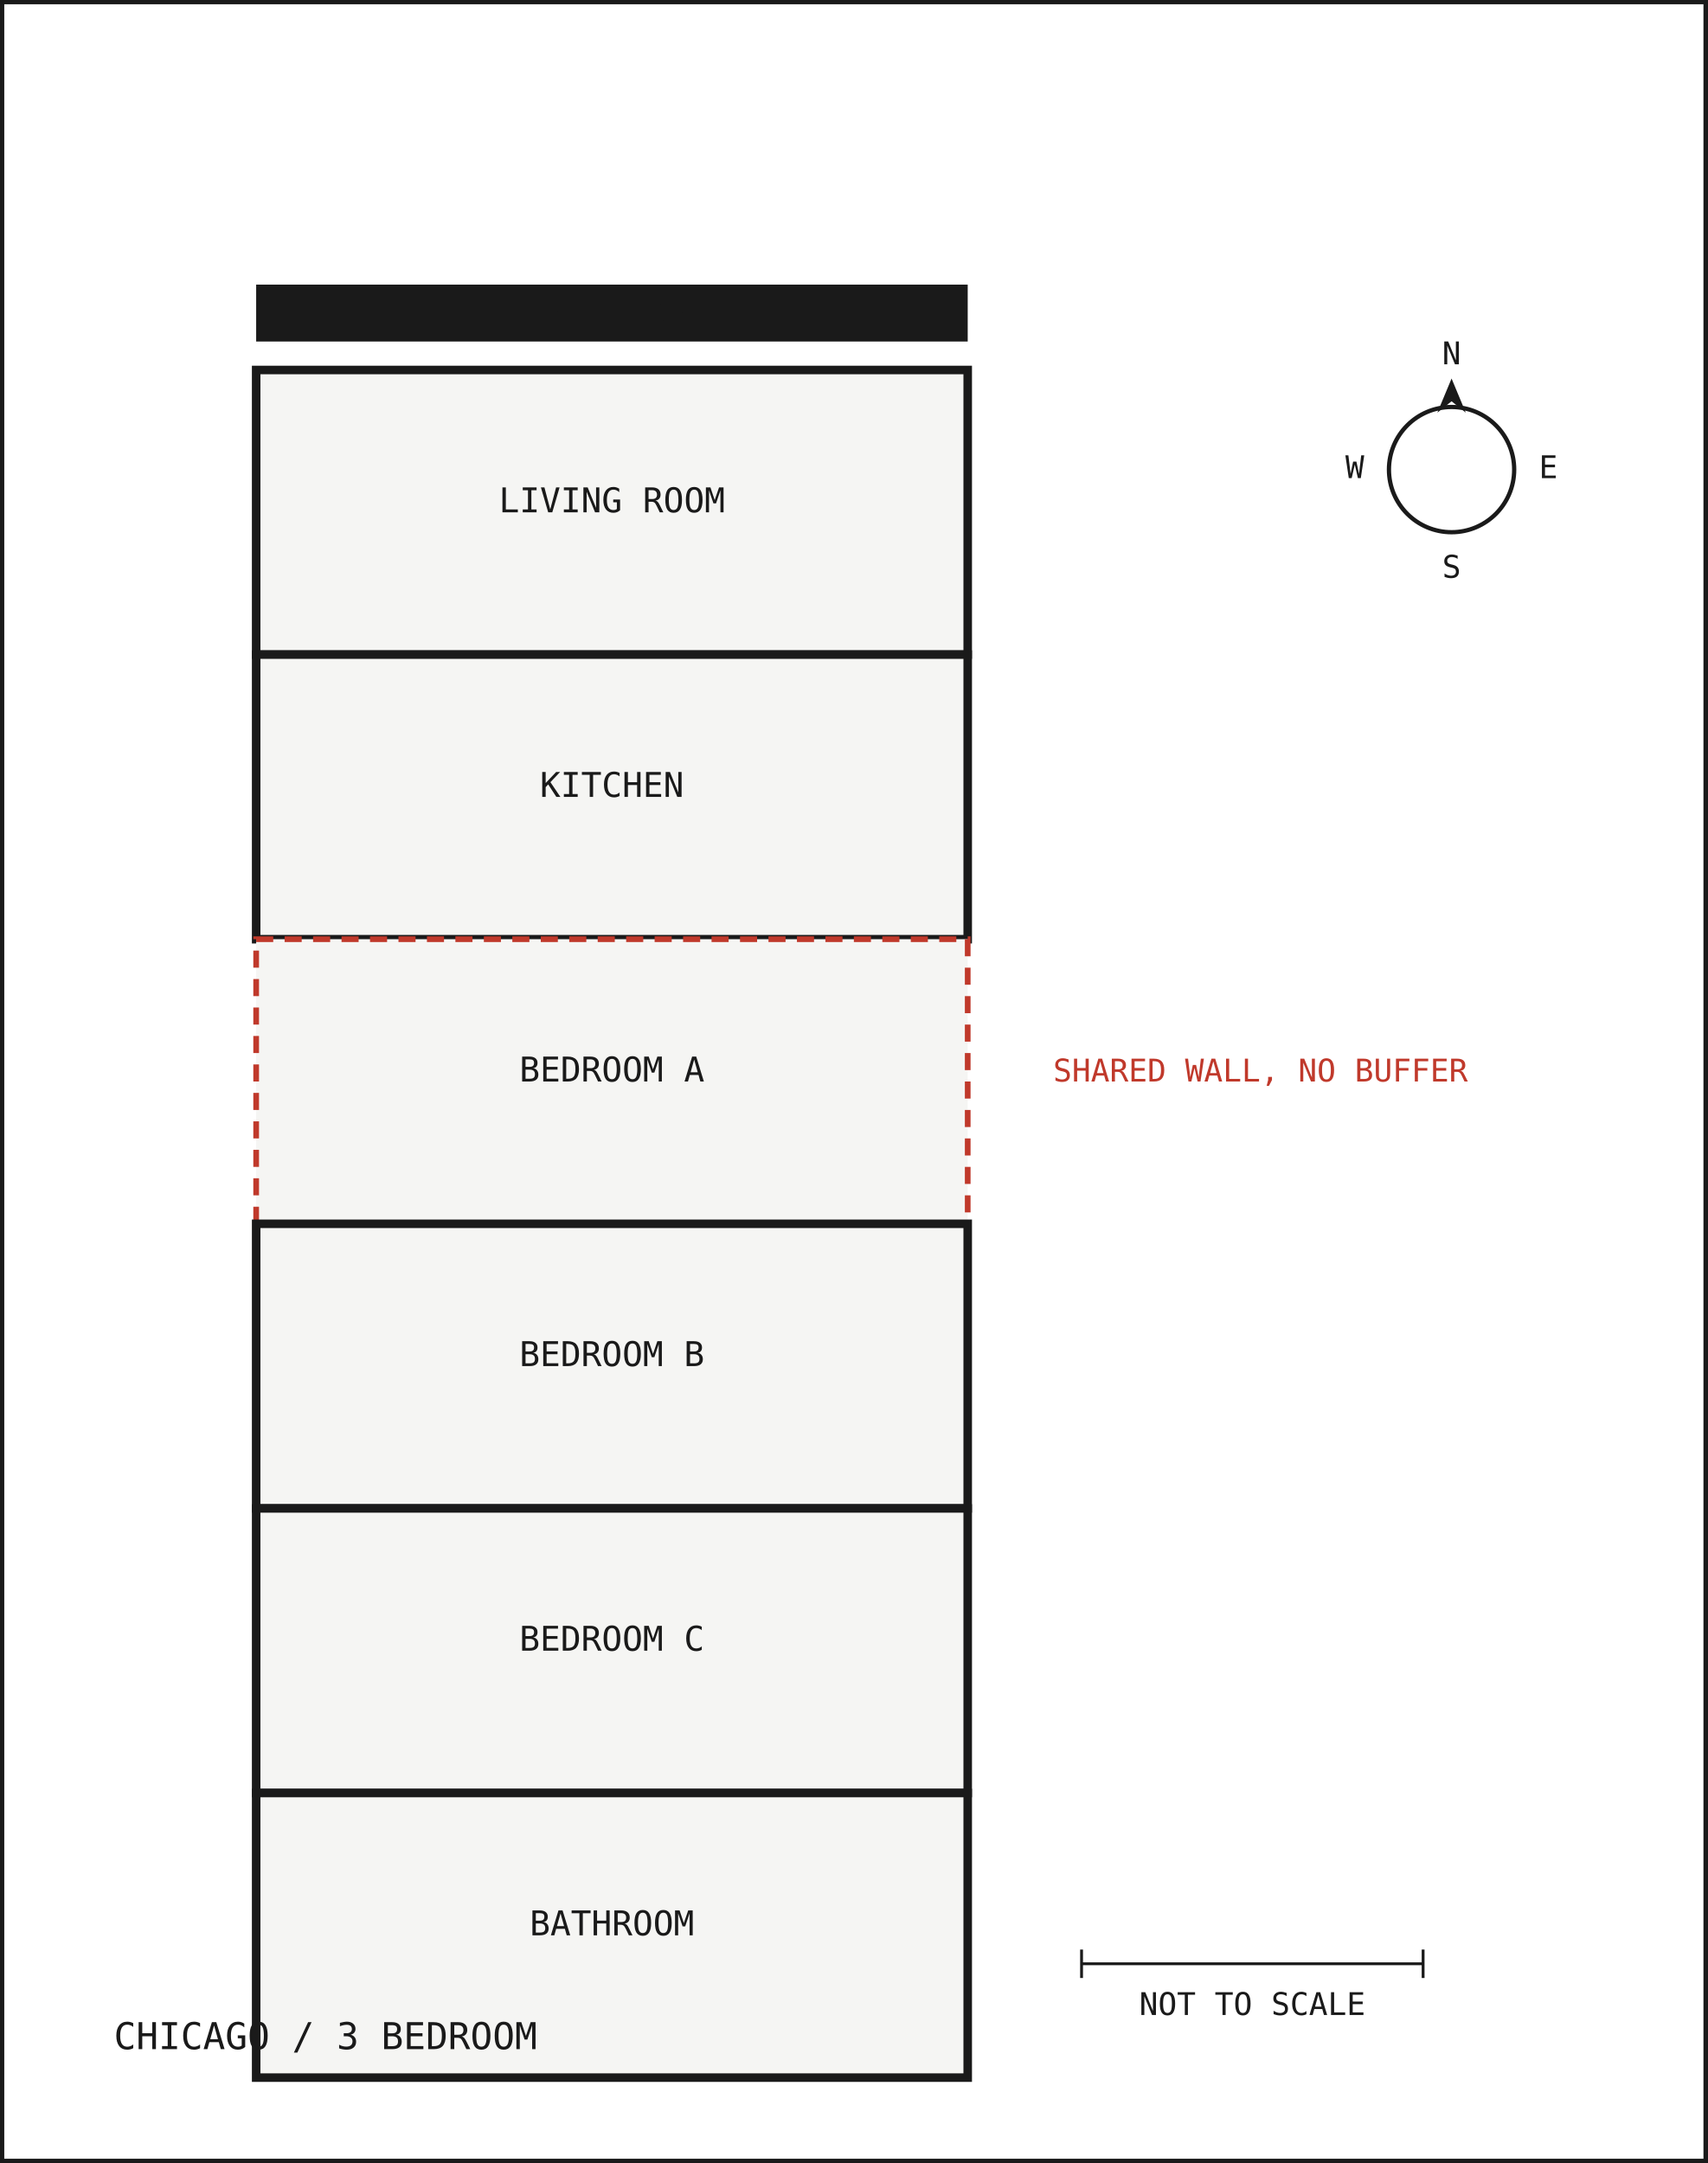
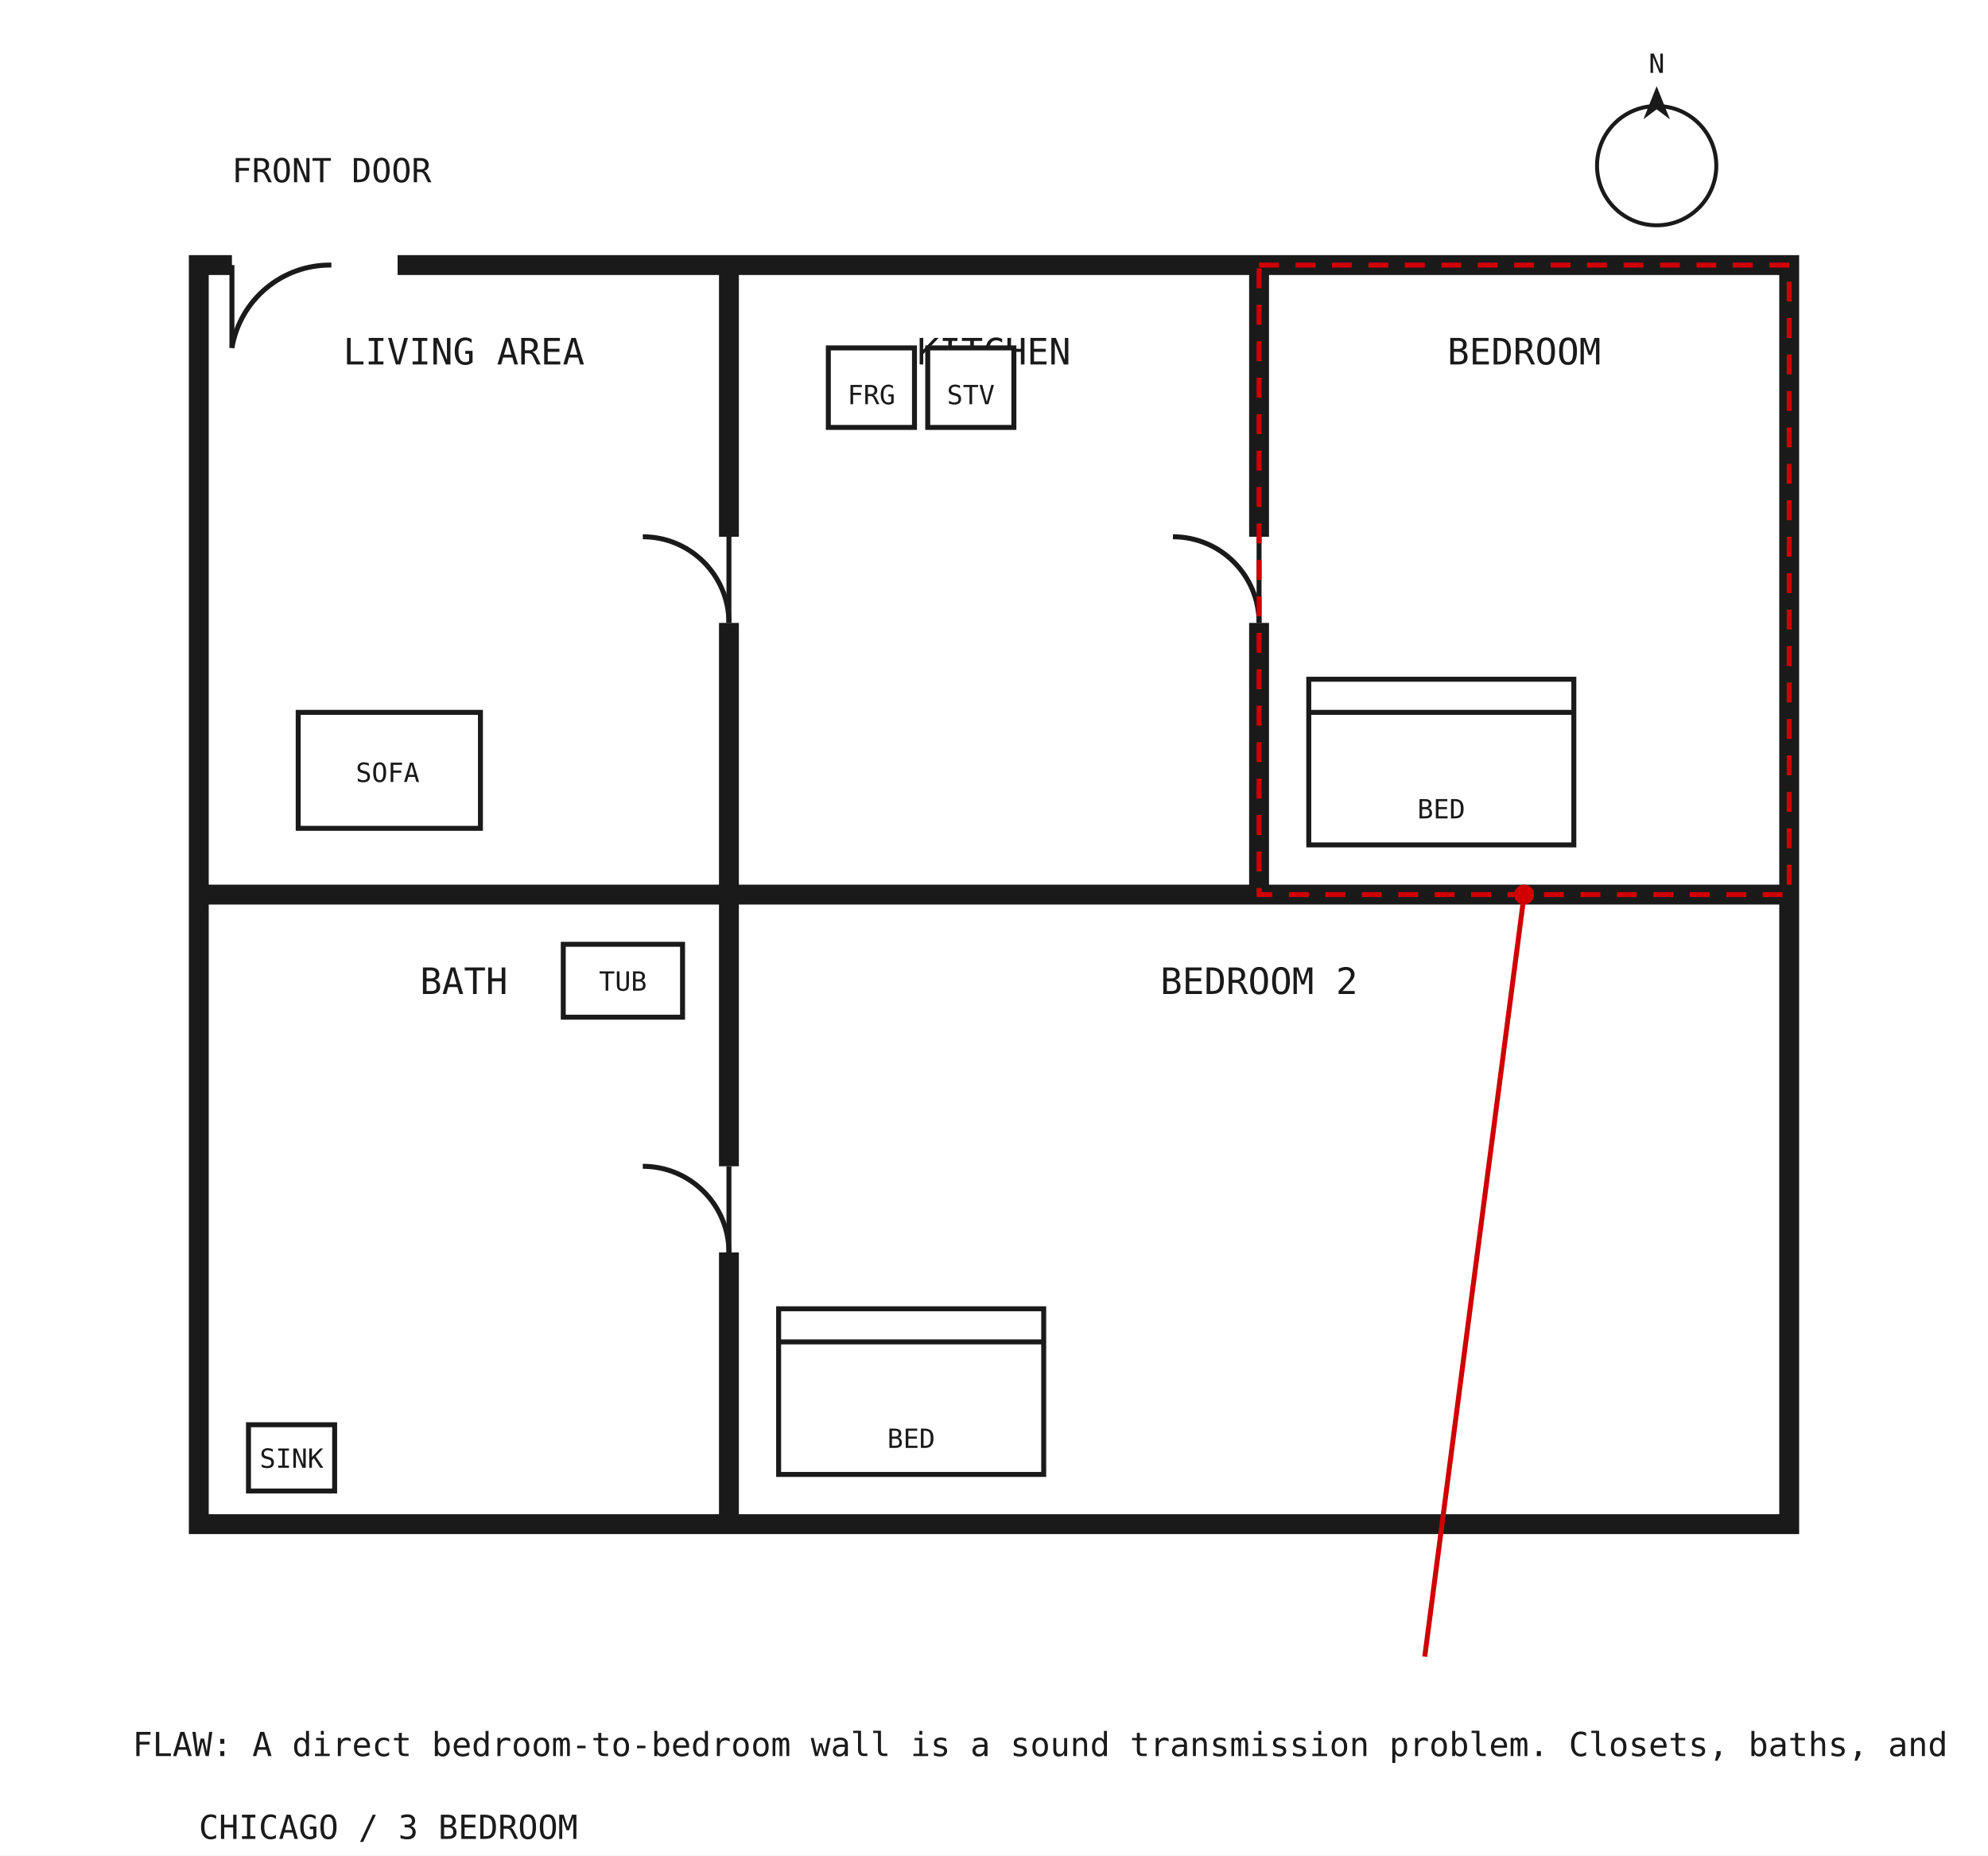
- <svg xmlns="http://www.w3.org/2000/svg" viewBox="0 0 600 760">
+ <svg xmlns="http://www.w3.org/2000/svg" width="600" height="560" viewBox="0 0 600 560">
+   <rect x="0" y="0" width="600" height="560" fill="#FFFFFF" />
  <style>
-     .tiny { font-family: monospace; font-size: 11px; fill: #1A1A1A; }
-     .roomlabel { font-family: monospace; font-size: 12px; fill: #1A1A1A; }
-     .small { font-family: monospace; font-size: 13px; fill: #1A1A1A; }
-     .callout { font-family: monospace; font-size: 11px; fill: #C0392B; }
-     .thin { stroke: #1A1A1A; stroke-width: 1; }
-   </style>
-   <rect x="0" y="0" width="600" height="760" fill="#FFFFFF" stroke="#1A1A1A" stroke-width="3" />
-   <rect x="90" y="100" width="250" height="20" fill="#1A1A1A" />
-   <text x="215" y="115" class="tiny" fill="#FFFFFF" text-anchor="middle">FRONT DOOR</text>
-   <rect x="90" y="130" width="250" height="100" fill="#F5F5F3" stroke="#1A1A1A" stroke-width="3" />
-   <text x="215" y="180" class="roomlabel" text-anchor="middle">LIVING ROOM</text>
-   <rect x="90" y="230" width="250" height="100" fill="#F5F5F3" stroke="#1A1A1A" stroke-width="3" />
-   <text x="215" y="280" class="roomlabel" text-anchor="middle">KITCHEN</text>
-   <rect x="90" y="330" width="250" height="100" fill="#F5F5F3" stroke="#C0392B" stroke-width="2" stroke-dasharray="6,4" />
-   <text x="215" y="380" class="roomlabel" text-anchor="middle">BEDROOM A</text>
-   <text x="370" y="380" class="callout">SHARED WALL, NO BUFFER</text>
-   <rect x="90" y="430" width="250" height="100" fill="#F5F5F3" stroke="#1A1A1A" stroke-width="3" />
-   <text x="215" y="480" class="roomlabel" text-anchor="middle">BEDROOM B</text>
-   <rect x="90" y="530" width="250" height="100" fill="#F5F5F3" stroke="#1A1A1A" stroke-width="3" />
-   <text x="215" y="580" class="roomlabel" text-anchor="middle">BEDROOM C</text>
-   <rect x="90" y="630" width="250" height="100" fill="#F5F5F3" stroke="#1A1A1A" stroke-width="3" />
-   <text x="215" y="680" class="roomlabel" text-anchor="middle">BATHROOM</text>
-   <g transform="translate(510,165)">
-     <path d="M0 -32 L5 -20 L0 -24 L-5 -20 Z" fill="#1A1A1A" />
-     <text x="0" y="-37" class="tiny" text-anchor="middle">N</text>
-     <text x="34" y="3" class="tiny" text-anchor="middle">E</text>
-     <text x="0" y="38" class="tiny" text-anchor="middle">S</text>
-     <text x="-34" y="3" class="tiny" text-anchor="middle">W</text>
-     <circle r="22" fill="none" stroke="#1A1A1A" stroke-width="1.5" />
+ .wall{stroke:#1A1A1A;stroke-width:6;fill:none;}
+ .thin{stroke:#1A1A1A;stroke-width:1.5;fill:none;}
+ .door{stroke:#1A1A1A;stroke-width:1.5;fill:none;}
+ .label{font-family:monospace;font-size:11px;fill:#1A1A1A;text-anchor:middle;}
+ .small{font-family:monospace;font-size:10px;fill:#1A1A1A;}
+ .tiny{font-family:monospace;font-size:8px;fill:#1A1A1A;text-anchor:middle;}
+ .flaw{fill:none;stroke:#D00000;stroke-width:1.5;stroke-dasharray:6,5;}
+ </style>
+   <rect x="60" y="80" width="480" height="380" fill="none" class="wall" />
+   <line x1="220" y1="80" x2="220" y2="270" class="wall" />
+   <line x1="220" y1="270" x2="220" y2="460" class="wall" />
+   <line x1="380" y1="80" x2="380" y2="270" class="wall" />
+   <line x1="60" y1="270" x2="540" y2="270" class="wall" />
+   <text x="70" y="55" class="small">FRONT DOOR</text>
+   <line x1="70" y1="80" x2="120" y2="80" stroke="#FFFFFF" stroke-width="10" />
+   <line x1="70" y1="80" x2="70" y2="105" class="thin" />
+   <path d="M70 105 A30 30 0 0 1 100 80" class="door" />
+   <line x1="220" y1="162" x2="220" y2="188" stroke="#FFFFFF" stroke-width="10" />
+   <line x1="220" y1="162" x2="220" y2="188" class="thin" />
+   <path d="M220 188 A26 26 0 0 0 194 162" class="door" />
+   <line x1="380" y1="162" x2="380" y2="188" stroke="#FFFFFF" stroke-width="10" />
+   <line x1="380" y1="162" x2="380" y2="188" class="thin" />
+   <path d="M380 188 A26 26 0 0 0 354 162" class="door" />
+   <line x1="220" y1="352" x2="220" y2="378" stroke="#FFFFFF" stroke-width="10" />
+   <line x1="220" y1="352" x2="220" y2="378" class="thin" />
+   <path d="M220 378 A26 26 0 0 0 194 352" class="door" />
+   <text x="140" y="110" class="label">LIVING AREA</text>
+   <rect x="90" y="215" width="55" height="35" fill="#FFFFFF" stroke="#1A1A1A" stroke-width="1.5" />
+   <text x="117" y="236" class="tiny">SOFA</text>
+   <text x="300" y="110" class="label">KITCHEN</text>
+   <rect x="250" y="105" width="26" height="24" fill="#FFFFFF" stroke="#1A1A1A" stroke-width="1.5" />
+   <text x="263" y="122" class="tiny">FRG</text>
+   <rect x="280" y="105" width="26" height="24" fill="#FFFFFF" stroke="#1A1A1A" stroke-width="1.5" />
+   <text x="293" y="122" class="tiny">STV</text>
+   <text x="460" y="110" class="label">BEDROOM</text>
+   <rect x="395" y="205" width="80" height="50" fill="#FFFFFF" stroke="#1A1A1A" stroke-width="1.5" />
+   <line x1="395" y1="215" x2="475" y2="215" class="thin" />
+   <text x="435" y="247" class="tiny">BED</text>
+   <text x="140" y="300" class="label">BATH</text>
+   <rect x="170" y="285" width="36" height="22" fill="#FFFFFF" stroke="#1A1A1A" stroke-width="1.5" />
+   <text x="188" y="299" class="tiny">TUB</text>
+   <rect x="75" y="430" width="26" height="20" fill="#FFFFFF" stroke="#1A1A1A" stroke-width="1.5" />
+   <text x="88" y="443" class="tiny">SINK</text>
+   <text x="380" y="300" class="label">BEDROOM 2</text>
+   <rect x="235" y="395" width="80" height="50" fill="#FFFFFF" stroke="#1A1A1A" stroke-width="1.5" />
+   <line x1="235" y1="405" x2="315" y2="405" class="thin" />
+   <text x="275" y="437" class="tiny">BED</text>
+   <rect x="380" y="80" width="160" height="190" class="flaw" />
+   <path d="M460 270 L430 500" stroke="#D00000" stroke-width="1.5" fill="none" />
+   <circle cx="460" cy="270" r="3" fill="#D00000" />
+   <text x="40" y="530" class="small" fill="#D00000">FLAW: A direct bedroom-to-bedroom wall is a sound transmission problem. Closets, baths, and</text>
+   <g transform="translate(500,50)">
+     <circle cx="0" cy="0" r="18" fill="none" stroke="#1A1A1A" stroke-width="1.2" />
+     <path d="M0 -24 L4 -14 L0 -17 L-4 -14 Z" fill="#1A1A1A" />
+     <text x="0" y="-28" class="tiny">N</text>
  </g>
-   <g transform="translate(380,690)">
-     <line x1="0" y1="0" x2="120" y2="0" class="thin" />
-     <line x1="0" y1="-5" x2="0" y2="5" class="thin" />
-     <line x1="120" y1="-5" x2="120" y2="5" class="thin" />
-     <text x="60" y="18" class="tiny" text-anchor="middle">NOT TO SCALE</text>
-   </g>
-   <text x="40" y="720" class="small">CHICAGO / 3 BEDROOM</text>
+   <text x="60" y="555" class="small">CHICAGO / 3 BEDROOM</text>
</svg>
